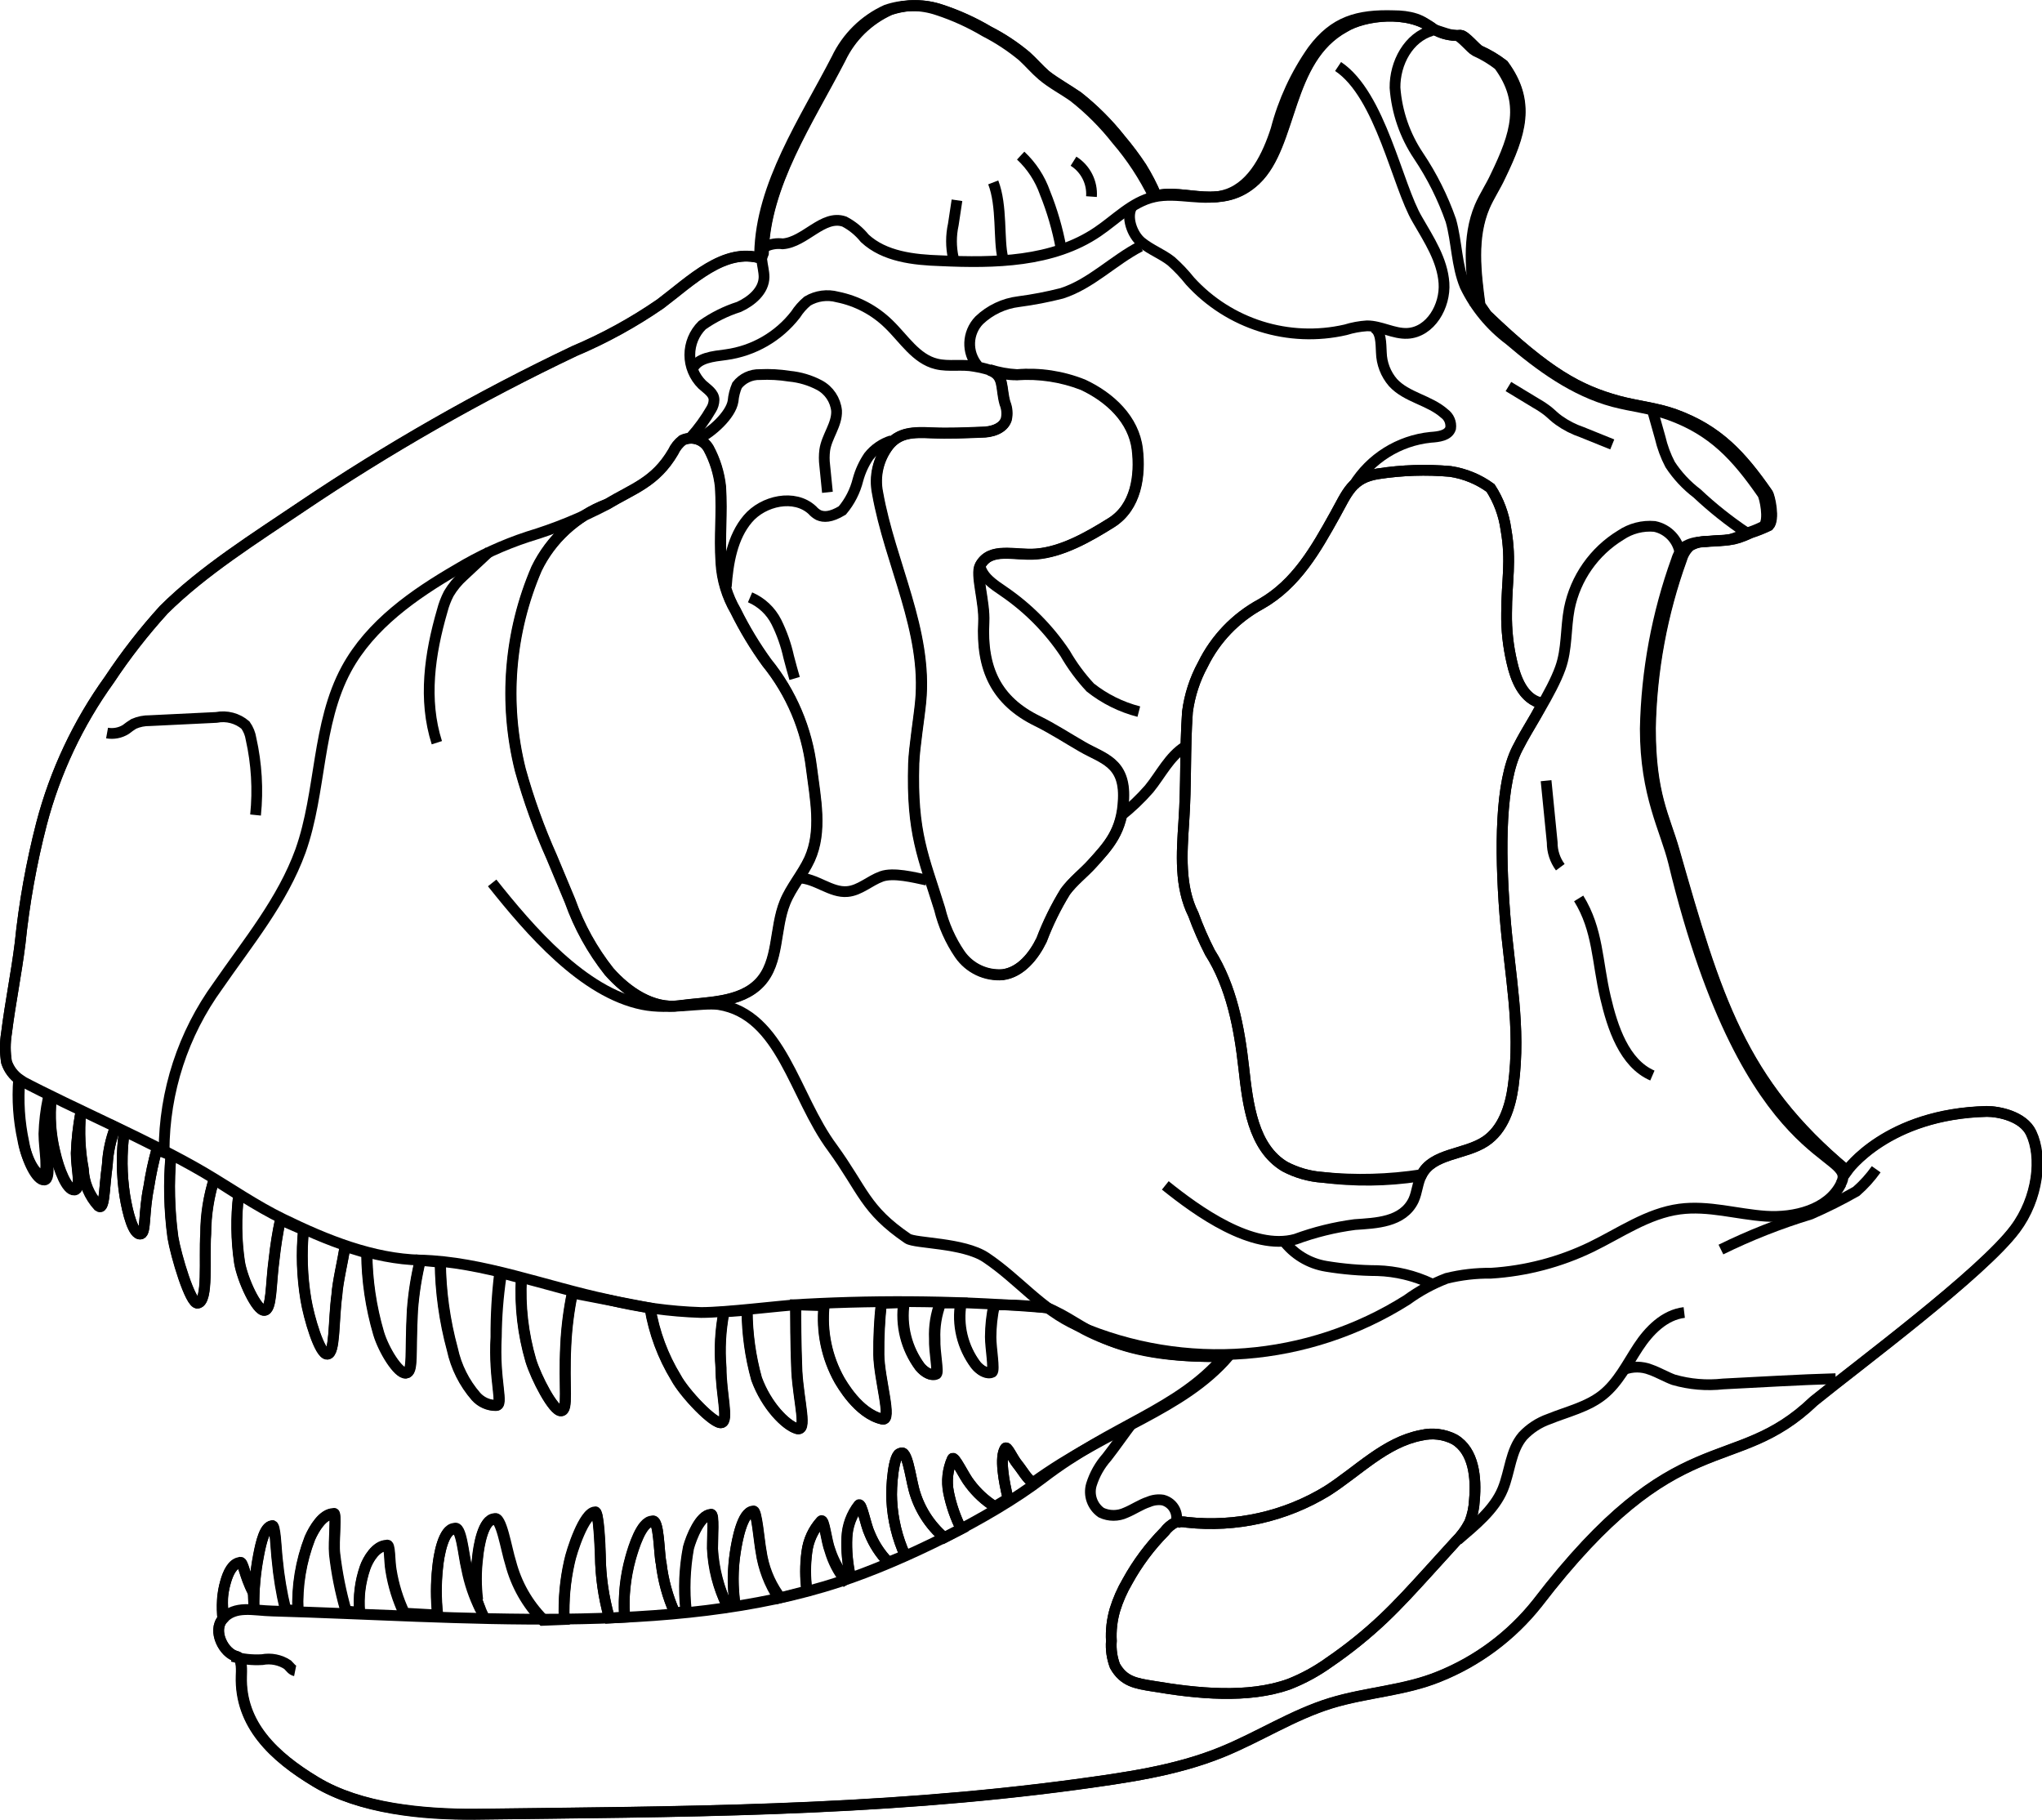
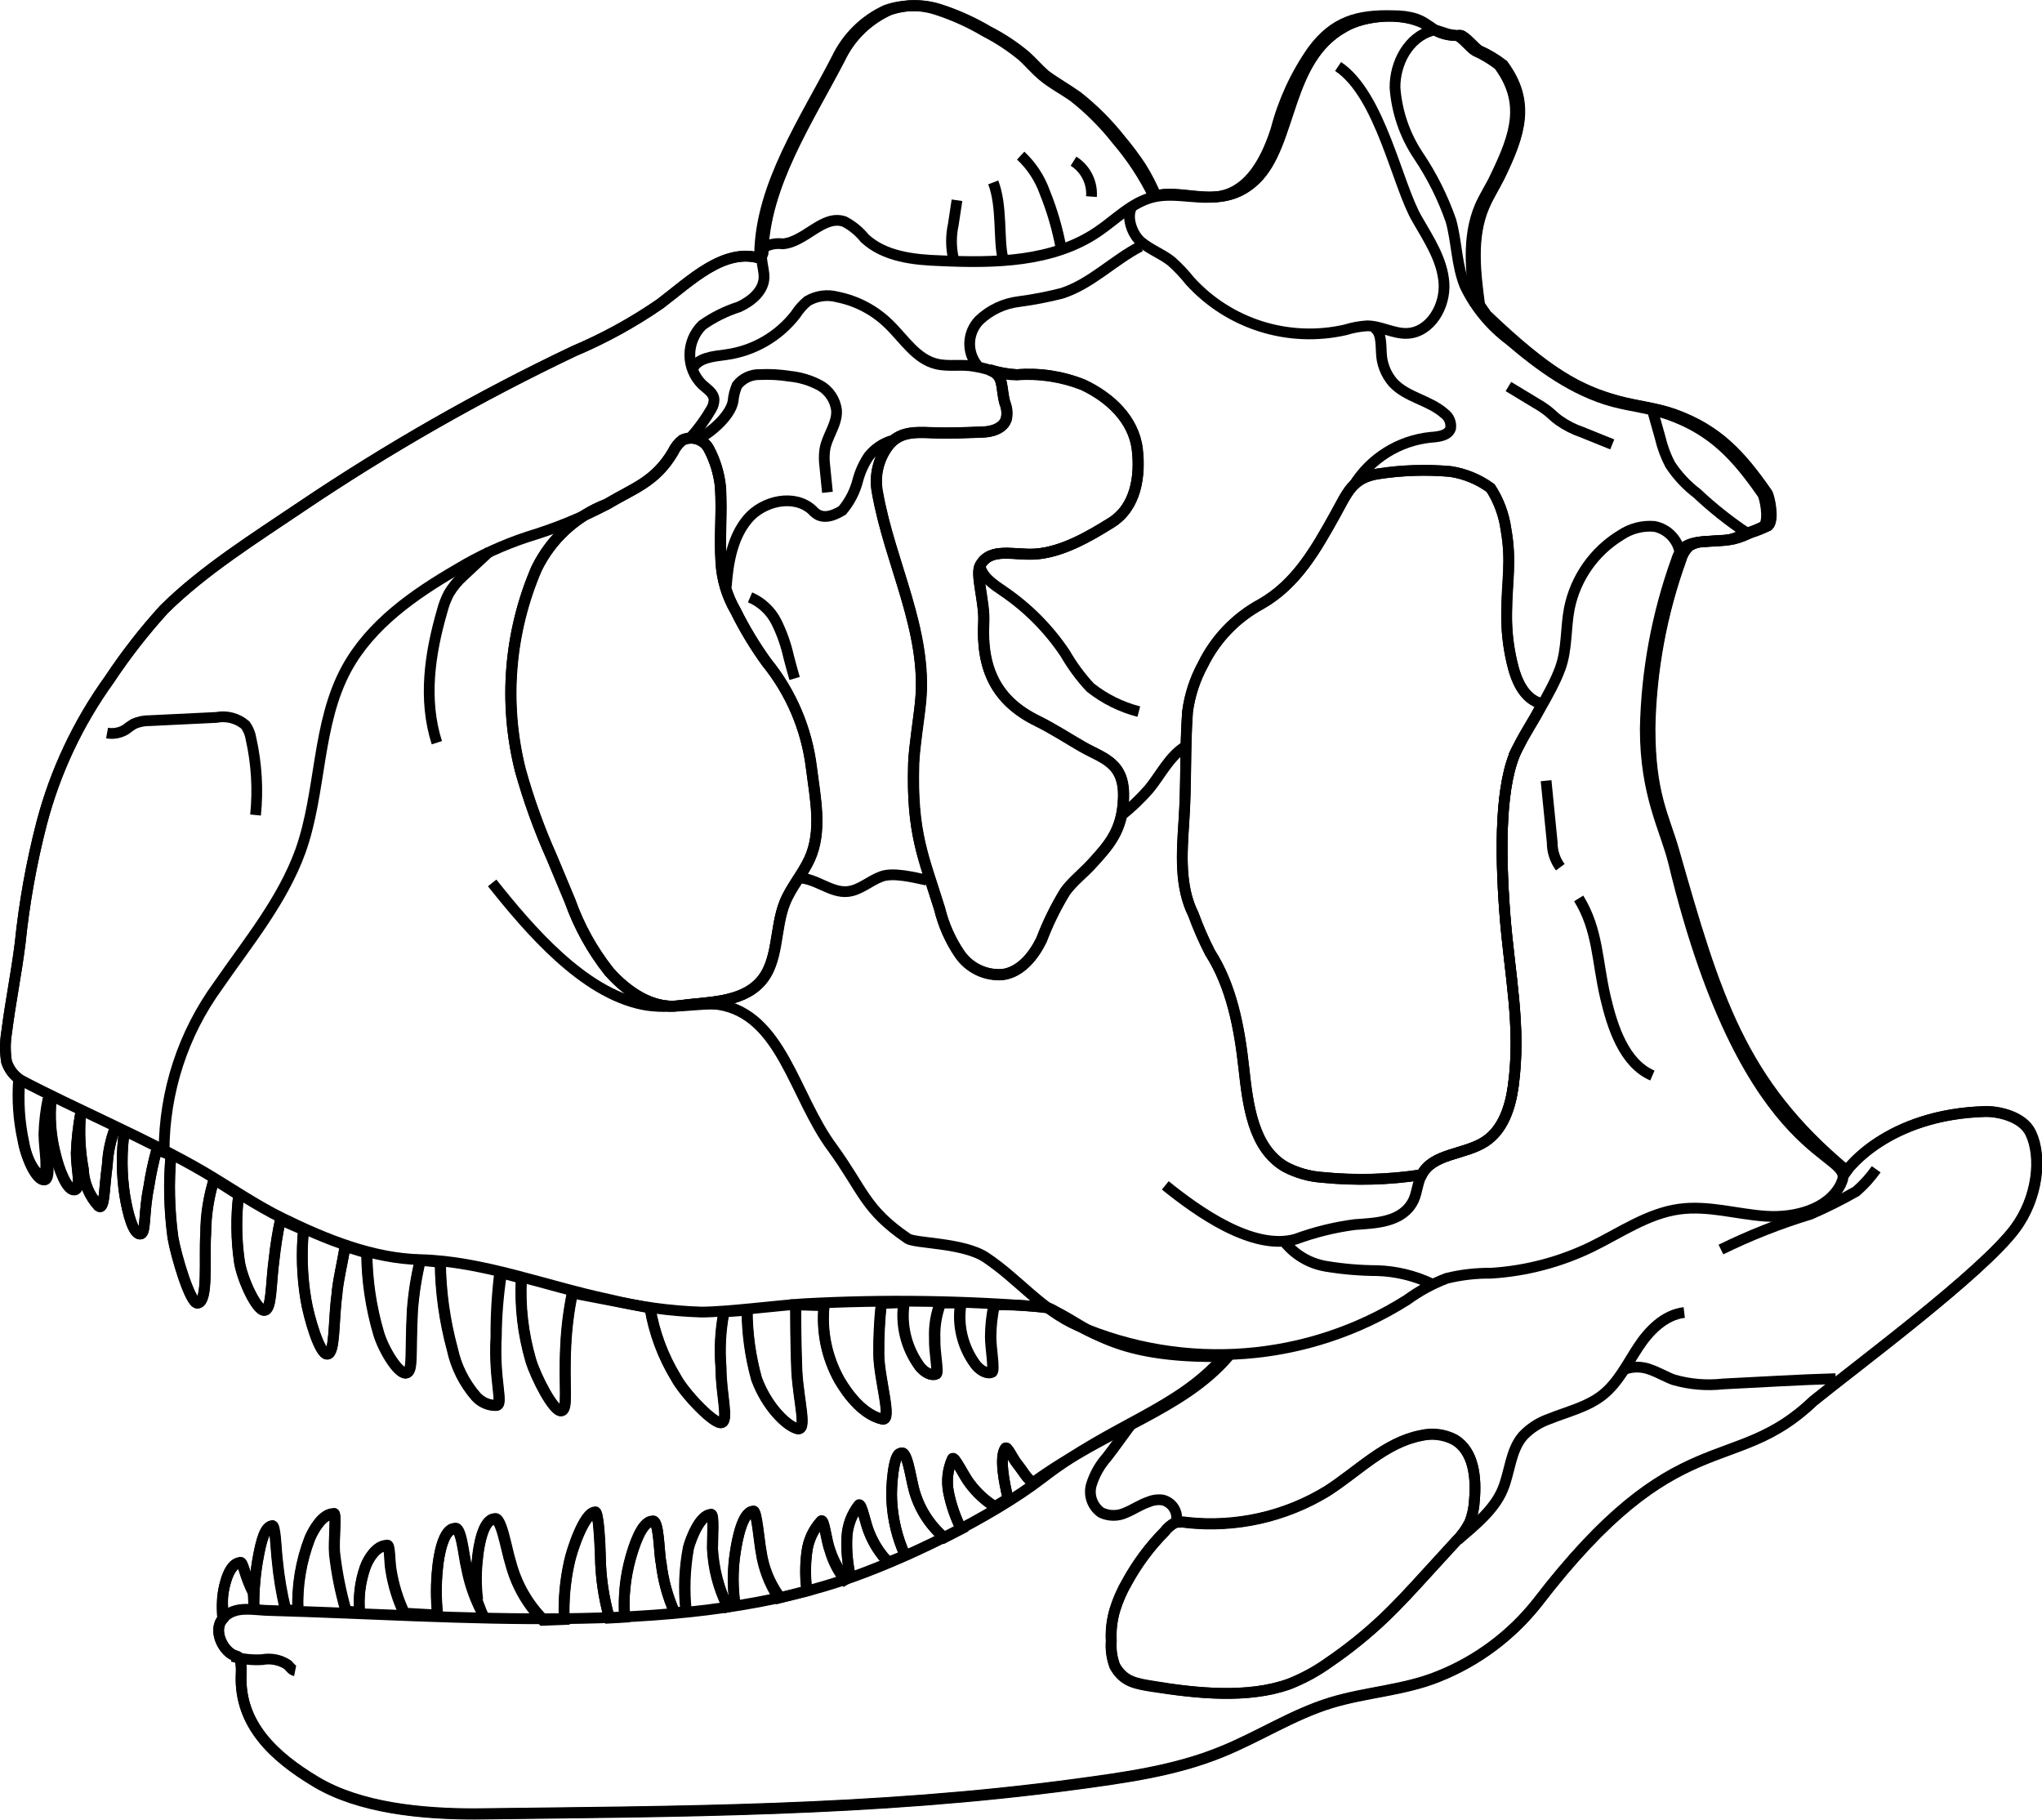
<svg xmlns="http://www.w3.org/2000/svg" viewBox="0 0 189.78 169.08">
  <defs>
    <style>
      path {
        fill: none;
        stroke: #000;
        stroke-miterlimit: 10;
      }
    </style>
  </defs>
  <g class="outline">
    <path class="cls-2" d="M141.41,321.65c-.5-.24-1-1.15-1.41-1.65-.55-.66-1-1.86-1.19-1.51-.51.82-.13,3,.28,4.65l-1.23.74a8.56,8.56,0,0,1-2.32-2.14c-.55-.67-1.45-2.66-1.63-2.31a5.2,5.2,0,0,0-.35,3.13,13.6,13.6,0,0,0,1.18,3.41l-1.57.81a8.89,8.89,0,0,1-2.83-4.47c-.34-1.3-.65-3.8-1.25-3.37-.65,0-.89,3.15-.81,4.36a14,14,0,0,0,1.24,5.12l-1.57.64a8.31,8.31,0,0,1-1.72-2.65c-.38-.78-.76-2.93-1-2.63a5.23,5.23,0,0,0-1.11,3,13.61,13.61,0,0,0,.32,3.6l-.52.32a7.93,7.93,0,0,1-1.4-2.74c-.32-.8-.54-3-.82-2.7a5.18,5.18,0,0,0-1.32,2.86,13.58,13.58,0,0,0,0,3.61l-2.61.67a10.54,10.54,0,0,1-1.65-4.34c-.17-.85-.41-3.93-.74-3.71-1,0-1.49,2.72-1.65,3.79a17.59,17.59,0,0,0,0,4.92l-.7.16a14.47,14.47,0,0,1-1.4-5.41c0-.86.18-3.38-.15-3.16-1,0-1.82,2.13-2.08,3.08a20.92,20.92,0,0,0-.21,5.9l-1.08.13a15.58,15.58,0,0,1-1.26-4.59c-.21-.84-.18-4.22-.84-3.89-1,0-1.72,2.46-2,3.41a17,17,0,0,0-.58,5.48l-1.4.08a22.22,22.22,0,0,1-.83-5.78c0-.86-.16-4.26-.49-4-1,0-2.19,3.61-2.39,4.62a20.59,20.59,0,0,0-.48,5.29l-2,.08a11.83,11.83,0,0,1-3-5.29c-.41-1.28-.88-4.4-1.54-4.07-1,0-1.43,2.42-1.54,3.63a16,16,0,0,0,0,3.91l.29.8a14.55,14.55,0,0,1-1.28-3.77c-.32-1.31-.5-4-1.17-3.67-1,0-1.43,2.42-1.54,3.63a20.22,20.22,0,0,0,0,4.33L83,333.79a14.74,14.74,0,0,1-1.24-4c-.16-.85-.08-2.53-.41-2.31-1,0-1.74,1.32-2,2.06a10.21,10.21,0,0,0-.53,4.17l-1.24-.12a33.87,33.87,0,0,1-1.06-5.32c-.14-1.12.22-4-.11-3.74-1,0-1.79,1.37-2.19,2.27a16.75,16.75,0,0,0-1.11,6.76l-1.15-.1a33.32,33.32,0,0,1-.78-4.66c-.11-.86-.17-3.36-.5-3.14-.66.08-1,1.49-1.23,2.72A24.12,24.12,0,0,0,69,333.3l-.08-1.49c-.83-1.57-.91-2.95-1.24-2.73-.66.09-1.07.91-1.32,1.82a8.27,8.27,0,0,0-.25,3.43c-1,1.1.1,3.22,1.26,3.47.56.12.45,1.51.44,1.83-.14,4.5,3,7.49,6.93,9.84,4.13,2.49,10,3,14.77,3,18.76-.24,37-.22,55.86-2.76,4.59-.62,9.24-1.25,13.53-3,3.46-1.4,6.63-3.48,10.19-4.57,3.28-1,6.8-1.15,10-2.45a22.22,22.22,0,0,0,9.16-6.82c13.09-17.08,18.22-11.63,25.7-18.79,4-3.24,15.65-11.87,18.72-16,2.13-2.85,2.55-6.67,1.48-8.92-.74-1.55-3-2-4.11-2-9.3.22-13,5.51-13,5.51-9.88-8.2-12.19-16.13-16.09-29.79-.88-3.08-2.2-5.17-2.2-11.34a49,49,0,0,1,2.91-15.72,2.7,2.7,0,0,1,.75-1.21,2.93,2.93,0,0,1,1.55-.42c2.06-.2,2.27.06,4.15-.81a13.2,13.2,0,0,0,1.65-.66c.55-.55.09-2.69-.11-3-2.45-3.53-4.59-5.88-8.63-7.34-1.69-.61-3.51-.77-5.24-1.24-3.64-1-6.56-2.58-12.23-8l-.63-.91c-.41-3.07-.8-6.31.41-9.16.42-1,1-1.88,1.47-2.84,1.88-3.89,2.86-6.85.3-10.33a10.86,10.86,0,0,0-2.21-1.32c-.36-.18-1.35-1.4-1.76-1.43a4.11,4.11,0,0,1-2.53-.59c-2.33-1.82-6.48-1.27-8.27-.17-5.45,3-4.79,10.9-8.26,14.2-3.09,2.94-6.65.77-9.24,1.48a18.88,18.88,0,0,0-1.38-2.67,27.3,27.3,0,0,0-1.91-2.55,24,24,0,0,0-4-4c-1-.71-2-1.26-3-2-.63-.55-1.17-1.19-1.79-1.75a18.53,18.53,0,0,0-3.49-2.31,22.21,22.21,0,0,0-4.4-2,7.38,7.38,0,0,0-4.78,0,9.36,9.36,0,0,0-4.61,4.53c-3,5.77-7,11.73-7.16,18.1l-.18.47c-3.42-1.06-6.52,2.07-9.37,4.22a44.81,44.81,0,0,1-8,4.39A196.48,196.48,0,0,0,73.35,231c-4.25,2.87-9.08,5.9-12.72,9.52a54.14,54.14,0,0,0-5.06,6.5,40.45,40.45,0,0,0-6.3,13.37,75.13,75.13,0,0,0-2,11.16c-.36,2.88-.9,5.45-1.26,8.32a8.38,8.38,0,0,0,0,2.69,3.21,3.21,0,0,0,1.24,1.65,19.72,19.72,0,0,0,.37,5.86c.27,1.64,1.2,3.53,1.9,3.47s.16-2.56.16-4.05a23.6,23.6,0,0,1,.29-3.67l.2.11a14.48,14.48,0,0,0,.34,5c.37,1.62,1.11,3.53,1.81,3.47s.17-1.9.17-3.39a25.28,25.28,0,0,1,.41-3.71,19.18,19.18,0,0,0,.25,5.2,5.32,5.32,0,0,0,1.4,3.38c.59.44.5-1.37.83-3.79a11.22,11.22,0,0,1,.74-3.47l.83.41A20.54,20.54,0,0,0,57,295c.27,1.64.8,3.7,1.49,3.55.48-.1.25-2,.74-4.37a30,30,0,0,1,.74-3.47l1.31.53a34.6,34.6,0,0,0,.18,7.64c.27,1.64,1.62,6.23,2.31,6.11,1-.16.58-4.12.74-6.44a16.49,16.49,0,0,1,.79-5.07l2.27,1.44a23.62,23.62,0,0,0,.08,6.28c.27,1.63,1.61,4.51,2.31,4.46s.58-2.37.91-4.79a36.64,36.64,0,0,1,.58-3.64l2.15.94a24.75,24.75,0,0,0,.22,6.49c.27,1.64,1.28,5.13,2,5.07s.55-3.08.88-5.51c.06-1.09.55-3.19.77-4.51l2,.61a27.13,27.13,0,0,0,1.1,7.48c.48,1.59,1.83,3.75,2.53,3.69s.39-1.77.61-5.83a29,29,0,0,1,.73-4.66l1.86.18a32.12,32.12,0,0,0,1.12,8.09,9.85,9.85,0,0,0,2.2,4.4,2.5,2.5,0,0,0,1.87.83c.73,0-.23-2.31,0-6.37a47,47,0,0,1,.35-6l2,.53a22.74,22.74,0,0,0,.88,7.66c.49,1.59,2.11,4.73,2.81,4.67s.23-2.1.44-6.16a31.4,31.4,0,0,1,.61-4.79l7.22,1.39a18.18,18.18,0,0,0,2.41,6.48c.78,1.46,3.56,4.38,4.24,4.18s-.06-2.64-.06-5.12a18.9,18.9,0,0,1,.28-5.17l2.15-.16a24.22,24.22,0,0,0,.88,6.38c.93,2.53,2.72,4.31,3.74,4.62s.17-2.42,0-5.34c-.11-2.64-.1-4.94-.11-6.16l2.64.08a11.68,11.68,0,0,0,1.43,6.91c.16.25,1.74,3.14,4,3.63.94.2-.31-3.7-.34-6a41.25,41.25,0,0,1,.23-4.75l2.16-.08a8,8,0,0,0,1.49,6c.38.45,1,.88,1.5.64.23-.2-.18-2-.14-3.25a8.34,8.34,0,0,1,.54-3.35l1.9,0a7.45,7.45,0,0,0,1.39,5.79c.37.45,1,.88,1.49.64.25-.23-.12-2.23-.12-3.25a14.41,14.41,0,0,1,.33-3,31.66,31.66,0,0,1,4.87.27c3.61,1.33,5.28,4.81,16.87,4.51C155.23,314.94,148.56,316.5,141.41,321.65Z" transform="translate(-45.4 -183.88)" />
  </g>
  <g class="teeth">
    <path class="cls-2" d="M86.34,301.16a32.12,32.12,0,0,0,1.12,8.09,9.85,9.85,0,0,0,2.2,4.4,2.5,2.5,0,0,0,1.87.83c.73,0-.23-2.31,0-6.37a41.13,41.13,0,0,1,.43-5.56" transform="translate(-45.4 -183.88)" />
    <path class="cls-2" d="M134.68,304.93a7.45,7.45,0,0,0,1.39,5.79c.37.45,1,.88,1.49.64.25-.23-.12-2.23-.12-3.25a14.41,14.41,0,0,1,.33-3" transform="translate(-45.4 -183.88)" />
    <path class="cls-2" d="M129.39,304.89a8,8,0,0,0,1.49,6c.38.45,1,.88,1.5.64.23-.2-.18-2-.14-3.25a8.34,8.34,0,0,1,.54-3.35" transform="translate(-45.4 -183.88)" />
    <path class="cls-2" d="M122,305.22a11.68,11.68,0,0,0,1.43,6.91c.16.25,1.74,3.14,4,3.63.94.2-.31-3.7-.34-6a41.25,41.25,0,0,1,.23-4.75" transform="translate(-45.4 -183.88)" />
    <path class="cls-2" d="M79.51,300.3a27.13,27.13,0,0,0,1.1,7.48c.48,1.59,1.83,3.75,2.53,3.69s.39-1.77.61-5.83a29,29,0,0,1,.73-4.66" transform="translate(-45.4 -183.88)" />
    <path class="cls-2" d="M93.87,302.66a22.74,22.74,0,0,0,.88,7.66c.49,1.59,2.11,4.73,2.81,4.67s.23-2.1.44-6.16a31.4,31.4,0,0,1,.61-4.79" transform="translate(-45.4 -183.88)" />
    <path class="cls-2" d="M114.85,305.64a24.22,24.22,0,0,0,.88,6.38c.93,2.53,2.72,4.31,3.74,4.62s.17-2.42,0-5.34c-.11-2.64-.1-4.94-.11-6.16" transform="translate(-45.4 -183.88)" />
    <path class="cls-2" d="M105.83,305.43a18.18,18.18,0,0,0,2.41,6.48c.78,1.46,3.56,4.38,4.24,4.18s-.06-2.64-.06-5.12a18.9,18.9,0,0,1,.28-5.17" transform="translate(-45.4 -183.88)" />
    <path class="cls-2" d="M73.62,298.15a24.75,24.75,0,0,0,.22,6.49c.27,1.64,1.28,5.13,2,5.07s.55-3.08.88-5.51c.06-1.09.55-3.19.77-4.51" transform="translate(-45.4 -183.88)" />
    <path class="cls-2" d="M67.59,294.9a23.62,23.62,0,0,0,.08,6.28c.27,1.63,1.61,4.51,2.31,4.46s.58-2.37.91-4.79a36.64,36.64,0,0,1,.58-3.64" transform="translate(-45.4 -183.88)" />
    <path class="cls-2" d="M61.3,291.22a34.6,34.6,0,0,0,.18,7.64c.27,1.64,1.62,6.23,2.31,6.11,1-.16.58-4.12.74-6.44a18,18,0,0,1,.83-5.28" transform="translate(-45.4 -183.88)" />
    <path class="cls-2" d="M56.94,289.12A20.54,20.54,0,0,0,57,295c.27,1.64.8,3.7,1.49,3.55.48-.1.25-2,.74-4.37a30,30,0,0,1,.74-3.47" transform="translate(-45.4 -183.88)" />
    <path class="cls-2" d="M52.89,287.39a19.18,19.18,0,0,0,.25,5.2,5.32,5.32,0,0,0,1.4,3.38c.59.44.5-1.37.83-3.79a11.22,11.22,0,0,1,.74-3.47" transform="translate(-45.4 -183.88)" />
    <path class="cls-2" d="M47.13,284.17a19.17,19.17,0,0,0,.39,5.63c.26,1.55,1.14,3.34,1.8,3.28s.16-2.42.16-3.83a18.87,18.87,0,0,1,.39-3.28" transform="translate(-45.4 -183.88)" />
    <path class="cls-2" d="M50.16,286a14.48,14.48,0,0,0,.34,5c.37,1.62,1.11,3.53,1.81,3.47s.17-1.9.17-3.39a25.28,25.28,0,0,1,.41-3.71" transform="translate(-45.4 -183.88)" />
    <path class="cls-2" d="M73.07,333.6a16.75,16.75,0,0,1,1.11-6.76c.4-.9,1.2-2.23,2.19-2.27.33-.22,0,2.62.11,3.74a30.9,30.9,0,0,0,1,5.07" transform="translate(-45.4 -183.88)" />
    <path class="cls-2" d="M89.8,332.55a16,16,0,0,1,0-3.91c.11-1.21.55-3.59,1.54-3.63.66-.33,1.13,2.79,1.54,4.07a11.83,11.83,0,0,0,3,5.29" transform="translate(-45.4 -183.88)" />
    <path class="cls-2" d="M103.45,333.93a15.58,15.58,0,0,1,.55-5.29c.26-.95,1-3.37,2-3.41.66-.33.63,3,.84,3.89a15.58,15.58,0,0,0,1.26,4.59" transform="translate(-45.4 -183.88)" />
    <path class="cls-2" d="M113.66,332.64a15.33,15.33,0,0,1,.09-4.55c.16-1.07.66-3.75,1.65-3.79.33-.22.57,2.86.74,3.71a9.36,9.36,0,0,0,1.59,4.07" transform="translate(-45.4 -183.88)" />
    <path class="cls-2" d="M109.12,333.46a19.62,19.62,0,0,1,.25-5.78c.26-.95,1.09-3,2.08-3.08.33-.22.13,2.3.15,3.16a13.22,13.22,0,0,0,1.32,5.21" transform="translate(-45.4 -183.88)" />
    <path class="cls-2" d="M97.83,334.29a20.59,20.59,0,0,1,.48-5.29c.2-1,1.37-4.59,2.39-4.62.33-.22.44,3.18.49,4a22.22,22.22,0,0,0,.83,5.78" transform="translate(-45.4 -183.88)" />
    <path class="cls-2" d="M78.82,333.63a9.7,9.7,0,0,1,.49-4.05c.25-.74,1-2,2-2.06.33-.22.25,1.46.41,2.31a14.74,14.74,0,0,0,1.24,4" transform="translate(-45.4 -183.88)" />
    <path class="cls-2" d="M69,333.3a24.12,24.12,0,0,1,.42-4.88c.24-1.23.57-2.64,1.23-2.72.33-.22.39,2.28.5,3.14a31.74,31.74,0,0,0,.74,4.54" transform="translate(-45.4 -183.88)" />
    <path class="cls-2" d="M66.2,334a6.72,6.72,0,0,1,.15-3.06c.25-.91.66-1.73,1.32-1.82.33-.22.41,1.16,1.24,2.73" transform="translate(-45.4 -183.88)" />
    <path class="cls-2" d="M86.08,333.87a20.22,20.22,0,0,1,0-4.33c.11-1.21.56-3.59,1.54-3.63.67-.33.85,2.36,1.17,3.67a23.54,23.54,0,0,0,1.65,4.71" transform="translate(-45.4 -183.88)" />
    <path class="cls-2" d="M134.74,326a13.6,13.6,0,0,1-1.18-3.41,5.2,5.2,0,0,1,.35-3.13c.18-.35,1.08,1.64,1.63,2.31a8.56,8.56,0,0,0,2.32,2.14" transform="translate(-45.4 -183.88)" />
    <path class="cls-2" d="M139.09,323.14c-.41-1.65-.79-3.83-.28-4.65.18-.35.64.85,1.19,1.51.41.5.91,1.41,1.41,1.65" transform="translate(-45.4 -183.88)" />
    <path class="cls-2" d="M129.52,328.42a14,14,0,0,1-1.24-5.12c-.08-1.21.16-4.37.81-4.36.6-.43.91,2.07,1.25,3.37a8.89,8.89,0,0,0,2.83,4.47" transform="translate(-45.4 -183.88)" />
    <path class="cls-2" d="M124.42,330.33a13.61,13.61,0,0,1-.32-3.6,5.23,5.23,0,0,1,1.11-3c.26-.3.64,1.85,1,2.63a8.31,8.31,0,0,0,1.72,2.65" transform="translate(-45.4 -183.88)" />
    <path class="cls-2" d="M120.4,331.68a13.58,13.58,0,0,1,0-3.61,5.18,5.18,0,0,1,1.32-2.86c.28-.28.5,1.9.82,2.7a8.53,8.53,0,0,0,1.52,2.77" transform="translate(-45.4 -183.88)" />
  </g>
  <g class="skull">
-     <path class="base" d="M66.1,334.33c1.15-1.3,2.87-.78,4.6-.74,17.5.49,37.17,2.42,52.75-2.72,5.75-1.89,14-5.92,18.83-9.61,6.52-5,12.61-6.31,16.89-11.33-11.59.3-15.09-4.29-16.53-4.52a163.72,163.72,0,0,0-22.56-.33c-2.4.15-7.11.77-9.52.77a41.42,41.42,0,0,1-8.63-1.19c-5.82-1.23-11.69-3.54-17.45-3.68-4.44-.11-8.74-1.85-12.74-3.8-2.58-1.25-4.95-2.91-7.43-4.37-5-2.93-11.94-5.85-17.07-8.56A3.21,3.21,0,0,1,46,282.6a8.38,8.38,0,0,1,0-2.69c.36-2.87.9-5.44,1.26-8.32a75.13,75.13,0,0,1,2-11.16,40.45,40.45,0,0,1,6.3-13.37,54.14,54.14,0,0,1,5.06-6.5c3.64-3.62,8.47-6.65,12.72-9.52a196.48,196.48,0,0,1,25.46-14.53,44.81,44.81,0,0,0,8-4.39c2.85-2.15,5.95-5.28,9.37-4.22l.18-.47c.12-6.37,4.18-12.33,7.16-18.1a9.36,9.36,0,0,1,4.61-4.53,7.38,7.38,0,0,1,4.78,0,22.21,22.21,0,0,1,4.4,2,18.53,18.53,0,0,1,3.49,2.31c.62.56,1.16,1.2,1.79,1.75.91.78,2,1.33,3,2a24,24,0,0,1,4,4,27.3,27.3,0,0,1,1.91,2.55,18.88,18.88,0,0,1,1.38,2.67c2.59-.71,6.15,1.46,9.24-1.48,3.47-3.3,2.81-11.23,8.26-14.2,1.79-1.1,5.94-1.65,8.27.17a4.11,4.11,0,0,0,2.53.59c.41,0,1.4,1.25,1.76,1.43a10.86,10.86,0,0,1,2.21,1.32c2.56,3.48,1.58,6.44-.3,10.33-.46,1-1.05,1.86-1.47,2.84-1.21,2.85-.82,6.09-.41,9.16l.63.91c5.67,5.45,8.59,7,12.23,8,1.73.47,3.55.63,5.24,1.24,4,1.46,6.18,3.81,8.63,7.34.2.29.66,2.43.11,3a13.2,13.2,0,0,1-1.65.66c-1.88.87-2.09.61-4.15.81a2.93,2.93,0,0,0-1.55.42,2.7,2.7,0,0,0-.75,1.21,49,49,0,0,0-2.91,15.72c0,6.17,1.32,8.26,2.2,11.34,3.9,13.66,6.21,21.59,16.09,29.79,0,0,3.72-5.29,13-5.51,1.08,0,3.37.44,4.11,2,1.07,2.25.65,6.07-1.48,8.92-3.07,4.12-14.73,12.75-18.72,16-7.48,7.16-12.61,1.71-25.7,18.79a22.22,22.22,0,0,1-9.16,6.82c-3.17,1.3-6.69,1.44-10,2.45-3.56,1.09-6.73,3.17-10.19,4.57-4.29,1.73-8.94,2.36-13.53,3-18.83,2.54-37.1,2.52-55.86,2.76-4.82.06-10.64-.5-14.77-3-3.9-2.35-7.07-5.34-6.93-9.84,0-.32.12-1.71-.44-1.83C66.2,337.55,65.13,335.43,66.1,334.33Z" transform="translate(-45.4 -183.88)" />
+     <path class="base cranium cls-2" d="M234.11,289.18c-.74-1.55-3-2-4.11-2-9.3.22-13,5.51-13,5.51-9.88-8.2-12.19-16.13-16.09-29.79-.88-3.08-2.2-5.17-2.2-11.34a49,49,0,0,1,2.91-15.72,2.7,2.7,0,0,1,.75-1.21,2.93,2.93,0,0,1,1.55-.42c2.06-.2,2.27.06,4.15-.81a13.2,13.2,0,0,0,1.65-.66c.55-.55.09-2.69-.11-3-2.45-3.53-4.59-5.88-8.63-7.34-1.69-.61-3.51-.77-5.24-1.24-3.64-1-6.56-2.58-12.23-8l-.63-.91c-.41-3.07-.8-6.31.41-9.16.42-1,1-1.88,1.47-2.84,1.88-3.89,2.86-6.85.3-10.33a10.86,10.86,0,0,0-2.21-1.32c-.36-.18-1.35-1.4-1.76-1.43a4.11,4.11,0,0,1-2.53-.59c-2.33-1.82-6.48-1.27-8.27-.17-5.45,3-4.79,10.9-8.26,14.2-3.09,2.94-6.65.77-9.24,1.48a18.88,18.88,0,0,0-1.38-2.67,27.3,27.3,0,0,0-1.91-2.55,24,24,0,0,0-4-4c-1-.71-2-1.26-3-2-.63-.55-1.17-1.19-1.79-1.75a18.53,18.53,0,0,0-3.49-2.31,22.21,22.21,0,0,0-4.4-2,7.38,7.38,0,0,0-4.78,0,9.36,9.36,0,0,0-4.61,4.53c-3,5.76-7,11.73-7.16,18.1l-.18.47c-3.42-1.06-6.52,2.07-9.37,4.22a44.81,44.81,0,0,1-8,4.39A196.48,196.48,0,0,0,73.35,231c-4.25,2.87-9.08,5.9-12.72,9.52a54.14,54.14,0,0,0-5.06,6.5,40.25,40.25,0,0,0-6.3,13.37,75.13,75.13,0,0,0-2,11.16c-.36,2.88-.9,5.45-1.26,8.32a8.38,8.38,0,0,0,0,2.69,3.21,3.21,0,0,0,1.24,1.65c5.13,2.71,12.07,5.63,17.07,8.56,2.48,1.46,4.85,3.12,7.43,4.37,4,1.95,8.3,3.69,12.74,3.8,5.76.14,11.63,2.45,17.45,3.68a41.42,41.42,0,0,0,8.63,1.19c2.41,0,7.12-.62,9.52-.77a163.72,163.72,0,0,1,22.56.33c1.44.23,4.94,4.82,16.53,4.52-4.28,5-10.37,6.3-16.89,11.33-4.79,3.69-13.08,7.72-18.83,9.61-15.58,5.14-35.25,3.21-52.75,2.72-1.73,0-3.45-.56-4.6.74-1,1.1.1,3.22,1.26,3.47.56.12.45,1.51.44,1.83-.14,4.5,3,7.49,6.93,9.84,4.13,2.49,10,3,14.77,3,18.76-.24,37-.22,55.86-2.76,4.59-.62,9.24-1.25,13.53-3,3.46-1.39,6.63-3.48,10.19-4.57,3.28-1,6.8-1.15,10-2.45a22.22,22.22,0,0,0,9.16-6.82c13.09-17.08,18.22-11.63,25.7-18.79,4-3.24,15.65-11.87,18.72-16C234.76,295.25,235.18,291.43,234.11,289.18ZM120.62,263.72c-.65,1.4-1.71,2.6-2.28,4-1,2.46-.54,5.55-2.35,7.47s-4.94,1.79-7.45,2.14-4.89-1.29-6.55-3.17a23,23,0,0,1-3.63-6.56c-.57-1.36-1.13-2.72-1.7-4.07a57.58,57.58,0,0,1-2.92-8.1,29.32,29.32,0,0,1,1.51-18.71,12.07,12.07,0,0,1,6.52-6c2.48-1.49,4.51-2.05,6.17-4.87a3,3,0,0,1,.87-1.1,1.88,1.88,0,0,1,2.42.75,9.73,9.73,0,0,1,1.11,3.56c.17,2.65-.11,4.44.06,7.09a10.07,10.07,0,0,0,1.35,4.47,33.3,33.3,0,0,0,2.89,4.79,19.27,19.27,0,0,1,4.16,9.81C121.16,258.11,121.84,261.11,120.62,263.72Zm16.19-22.05c-.23,4.3,1.13,7.3,5,9.19,1.37.67,2.82,1.61,4.14,2.37,1.91,1.11,4,1.43,3.85,4.85-.11,3-1.4,4.35-2.89,6-.81.9-1.8,1.64-2.52,2.62a26.84,26.84,0,0,0-2.21,4.5c-.73,1.5-1.94,3-3.6,3.22a4.44,4.44,0,0,1-4-1.9,12.89,12.89,0,0,1-1.87-4.21c-1.5-4.84-2.61-7-2.41-13.53.05-1.45.5-4.23.64-5.68.66-6.62-2.84-12.89-4-19.44a5.45,5.45,0,0,1,1-4.38c1-1.28,2.34-1.28,4-1.21s3,0,4.66-.06c.92,0,2-.31,2.3-1.18a2.49,2.49,0,0,0-.12-1.52c-.41-1.45,0-2.59-1.45-3.08a10.09,10.09,0,0,0,2.57.47,13.51,13.51,0,0,1,6.14.93c2.51,1.17,4.72,3.23,5.05,6,.29,2.44-.09,5.37-2.42,6.82-2.09,1.31-4.58,2.73-7,2.91-2,.15-4.24-.69-5.18,1.06C136,237.22,136.91,239.81,136.81,241.67Zm45.62,81.64a6.48,6.48,0,0,1-.44,2.06,7.19,7.19,0,0,1-1.34,1.82L178.06,330c-1.32,1.45-2.64,2.9-4.06,4.25a41,41,0,0,1-5.09,4.1,17,17,0,0,1-3.66,2c-3.85,1.4-8.69.88-12.68.27-1.65-.26-2.75-.44-3.57-1.89a5.43,5.43,0,0,1-.33-2.32,8.58,8.58,0,0,1,.33-2.89,12.45,12.45,0,0,1,1.16-2.64,21,21,0,0,1,3.46-4.64,3,3,0,0,1,1-.85,2.67,2.67,0,0,1,1.09,0,20.72,20.72,0,0,0,13-2.91c2.89-1.84,5.4-4.54,8.76-5.18a4.47,4.47,0,0,1,3.08.38C182.38,318.72,182.62,321.22,182.43,323.31Zm4-69.86c-1.59,3.09-1.63,9.25-1.16,15.41.43,5.6,1.53,10.37.78,15.93-.27,2-.95,4.08-2.61,5.17-1.9,1.25-4.85,1.07-5.9,3.09a36.59,36.59,0,0,1-9.22.25,8.64,8.64,0,0,1-3.5-1c-3-1.77-3.44-5.77-3.82-9.21-.41-3.72-1.11-7.54-3.14-10.69a30.87,30.87,0,0,1-1.54-3.53c-1.3-2.6-1.08-5.68-.89-8.58.25-3.6.09-6.64.34-10.24a12.57,12.57,0,0,1,1.43-4.4,12.79,12.79,0,0,1,5.39-5.62c3.3-1.87,5.11-5.09,6.89-8.29,1.16-2.07,1.59-3.44,4-3.82a28,28,0,0,1,6.72-.22,8.46,8.46,0,0,1,3.74,1.54,9.44,9.44,0,0,1,1.43,3.85c.53,3,.1,4.73.06,7.79a18.69,18.69,0,0,0,.49,4.54c.35,1.56,1.07,3.46,2.81,3.87C187.77,251.22,187.51,251.3,186.41,253.45Z" transform="translate(-45.4 -183.88)" />
    <path class="cls-2" d="M91.14,265.93c3.5,4.4,8.46,10.19,14,11.3,2.46.5,5.45-.2,7.05,0,5.87.94,7,8.51,10.57,13.31,2.9,4,3,5.71,7,8.44.7.47,5.17.36,7.27,1.76,3.08,2.06,5.13,4.83,8.52,6.33a32.92,32.92,0,0,0,30.61-2.39,16,16,0,0,1,3.67-2,16.4,16.4,0,0,1,4.14-.48,25,25,0,0,0,9.3-2.43c2.7-1.31,5.25-3.13,8.23-3.53,2.67-.36,5.34.48,8,.66s5.81-.6,7-3" transform="translate(-45.4 -183.88)" />
    <path class="cls-2" d="M201.54,235.29a3,3,0,0,0-2.37-2.49,4.85,4.85,0,0,0-3.14.81,10.4,10.4,0,0,0-4.78,6.82c-.35,1.83-.2,3.77-.83,5.52-.81,2.28-2.91,5.35-4,7.5-1.59,3.09-1.63,9.25-1.16,15.41.43,5.6,1.53,10.37.78,15.93-.27,2-.95,4.08-2.61,5.17-1.9,1.25-4.85,1.07-5.9,3.09-.39.73-.41,1.61-.76,2.37-1,2.07-3.51,2.12-5.46,2.26a25.53,25.53,0,0,0-5.51,1.36c-4,1.11-9.15-2.63-12.1-5" transform="translate(-45.4 -183.88)" />
    <path class="cls-2" d="M60.65,290.81a26.19,26.19,0,0,1,5-15.31c2.8-4.06,6-7.91,7.68-12.55,1.95-5.51,1.49-11.78,4.27-16.91,2.24-4.12,6.27-6.93,10.32-9.28a32.13,32.13,0,0,1,6.54-3,42,42,0,0,0,7.35-3c2.48-1.49,4.51-2.05,6.17-4.87a3,3,0,0,1,.87-1.1,1.88,1.88,0,0,1,2.42.75,9.73,9.73,0,0,1,1.11,3.56c.17,2.65-.11,4.44.06,7.09a10.07,10.07,0,0,0,1.35,4.47,33.3,33.3,0,0,0,2.89,4.79,19.27,19.27,0,0,1,4.16,9.81c.36,2.86,1,5.86-.18,8.47-.65,1.4-1.71,2.6-2.28,4-1,2.46-.54,5.55-2.35,7.47s-4.94,1.79-7.45,2.14-4.89-1.29-6.55-3.17a23,23,0,0,1-3.63-6.56c-.57-1.36-1.13-2.72-1.7-4.07a57.58,57.58,0,0,1-2.92-8.1,29.32,29.32,0,0,1,1.51-18.71,12.07,12.07,0,0,1,6.52-6" transform="translate(-45.4 -183.88)" />
    <path class="cls-2" d="M86,252.9c-1.28-4-.66-8.27.5-12.26a7.55,7.55,0,0,1,.61-1.6,7.05,7.05,0,0,1,1.37-1.66c.67-.64,1.75-1.62,2.42-2.26" transform="translate(-45.4 -183.88)" />
    <path class="cls-2" d="M112.9,238.41c.16-2.24.56-4.61,2-6.31s4.35-2.35,6-.81a2,2,0,0,0,.58.46c.47.2,1.1.23,2.2-.43a7.07,7.07,0,0,0,1.46-2.86,7.31,7.31,0,0,1,1-2.18,4.34,4.34,0,0,1,2.12-1.45" transform="translate(-45.4 -183.88)" />
    <path class="cls-2" d="M109.62,224.5a15.42,15.42,0,0,0,1.88-2.59,1.7,1.7,0,0,0,.26-.87c0-.62-.64-1-1.1-1.42a3.89,3.89,0,0,1,0-5.52,12.57,12.57,0,0,1,3.42-1.7c1.16-.53,2.32-1.5,2.33-2.78,0-1-.62-2.25.18-2.85a2.86,2.86,0,0,1,1.55-.23c2.08-.15,3.75-2.75,5.73-2.07a6,6,0,0,1,1.9,1.56c1.83,1.7,4.55,2,7.05,2.08,5,.23,10.42.14,14.59-2.69,1.7-1.15,3.2-2.76,5.2-3.23,2.26-.53,4.72.51,6.9-.27,2.41-.86,3.71-3.61,4.48-6a22.82,22.82,0,0,1,3.41-7.37c2-2.68,4.18-3.31,7.53-3.21,1.35,0,2.87.29,3.62,1.41" transform="translate(-45.4 -183.88)" />
    <path class="cls-2" d="M119.62,265.47c1.58,0,3,1.41,4.54,1.26,1.15-.1,2.06-1,3.16-1.4s3,.08,4.21.34" transform="translate(-45.4 -183.88)" />
    <path class="cls-2" d="M109.75,218.21c.46-1.1,1.94-1.21,3.13-1.37a9.86,9.86,0,0,0,6.46-3.73,5.52,5.52,0,0,1,1.1-1.25,3.62,3.62,0,0,1,2.8-.38A9.47,9.47,0,0,1,128,214c1.41,1.36,2.53,3.24,4.43,3.7,1.15.28,2.36,0,3.53.23,1.65.25,2.19.79,3.93.79a14.22,14.22,0,0,1,6.14.93c2.51,1.17,4.72,3.23,5.05,6,.29,2.44-.1,5.37-2.42,6.82-2.09,1.31-4.58,2.73-7,2.91-2,.15-4.24-.69-5.18,1.06-.45.83.43,3.42.33,5.28-.23,4.3,1.13,7.3,5,9.19,1.37.67,2.82,1.61,4.14,2.37,1.91,1.11,4,1.43,3.85,4.85-.11,3-1.4,4.35-2.89,6-.81.9-1.8,1.64-2.52,2.62a26.46,26.46,0,0,0-2.21,4.5c-.73,1.5-1.94,3-3.6,3.22a4.44,4.44,0,0,1-4-1.9,12.89,12.89,0,0,1-1.87-4.21c-1.5-4.84-2.61-7-2.41-13.53.05-1.45.5-4.23.64-5.68.66-6.62-2.84-12.89-4-19.44a5.45,5.45,0,0,1,1-4.38c1-1.28,2.34-1.28,4-1.21s3,0,4.66-.06c.92,0,2-.31,2.3-1.18a2.49,2.49,0,0,0-.12-1.52c-.41-1.45,0-2.59-1.45-3.08" transform="translate(-45.4 -183.88)" />
    <path class="cls-2" d="M178.48,186.72c-2.17.63-3.45,3-3.43,5.31a13.08,13.08,0,0,0,2.19,6.34,26.53,26.53,0,0,1,3,6c.56,2,.52,4.17,1.32,6.1a13.67,13.67,0,0,0,4.12,5c2.87,2.45,6,4.74,9.66,5.73,1.74.46,3.55.63,5.24,1.24,4,1.45,6.18,3.81,8.63,7.34.2.29.66,2.42.11,3a10.33,10.33,0,0,1-1.65.66c-1.87.88-2.09.62-4.15.81a3,3,0,0,0-1.55.43,2.7,2.7,0,0,0-.75,1.21,49.25,49.25,0,0,0-2.91,15.72c0,6.17,1.88,9.33,2.64,12.44,7,29,17.4,26.64,15.51,29.88" transform="translate(-45.4 -183.88)" />
    <path class="cls-2" d="M136.25,217.86a3.16,3.16,0,0,1,.16-4.22,6.46,6.46,0,0,1,3.67-1.73,34.44,34.44,0,0,0,4-.77c2.71-.87,4.78-3.06,7.31-4.37" transform="translate(-45.4 -183.88)" />
    <path class="cls-2" d="M150.61,203.08c-.58.93,0,2.61.88,3.32s1.91,1.08,2.77,1.76A14.73,14.73,0,0,1,156,210a15,15,0,0,0,14.45,4.53,8.6,8.6,0,0,1,2-.37c1.28,0,2.48.76,3.75.7,2.15-.11,3.55-2.54,3.4-4.68s-1.38-4-2.47-5.89c-1.87-3.14-3.41-11.59-7.37-14.23" transform="translate(-45.4 -183.88)" />
    <path class="cls-2" d="M55.35,252a2.47,2.47,0,0,0,1.74-.33,7.57,7.57,0,0,1,.74-.52,3.58,3.58,0,0,1,1.49-.3l6.18-.3a3.22,3.22,0,0,1,2.71.71,3,3,0,0,1,.52,1.28,22.14,22.14,0,0,1,.42,7.08" transform="translate(-45.4 -183.88)" />
    <path class="cls-2" d="M136.46,236.38c.2,1.13,1.29,1.82,2.24,2.47a21.32,21.32,0,0,1,5.69,5.75,17.43,17.43,0,0,0,2.34,3.17,12.1,12.1,0,0,0,4.51,2.24" transform="translate(-45.4 -183.88)" />
    <path class="cls-2" d="M115.11,239.39a4.89,4.89,0,0,1,2.45,2.3,14.17,14.17,0,0,1,1.14,3.24c.18.68.36,1.36.55,2" transform="translate(-45.4 -183.88)" />
    <path class="cls-2" d="M116,207.43c.12-6.36,4.19-12.33,7.16-18.09a9.4,9.4,0,0,1,4.61-4.53,7.38,7.38,0,0,1,4.78,0,22,22,0,0,1,4.4,2,19,19,0,0,1,3.49,2.3c.62.57,1.16,1.21,1.8,1.76.9.77,2,1.33,2.94,2a23.67,23.67,0,0,1,4,4,24.44,24.44,0,0,1,3.48,5.31" transform="translate(-45.4 -183.88)" />
    <path class="cls-2" d="M140.26,198.34a8.68,8.68,0,0,1,2.26,3.46,26.77,26.77,0,0,1,1.49,5.12" transform="translate(-45.4 -183.88)" />
    <path class="cls-2" d="M145.17,198.86a3.59,3.59,0,0,1,1.67,3.29" transform="translate(-45.4 -183.88)" />
    <path class="cls-2" d="M137.71,200.83c.85,2.19.48,5.35.89,7" transform="translate(-45.4 -183.88)" />
    <path class="cls-2" d="M134,207.85a7.25,7.25,0,0,1,0-3.11c.12-.75.23-1.5.34-2.25" transform="translate(-45.4 -183.88)" />
    <path class="cls-2" d="M178.2,186.59c1,.08,1.56.51,2.54.59.4,0,1.39,1.25,1.76,1.43a10.79,10.79,0,0,1,2.2,1.32c2.56,3.48,1.58,6.44-.3,10.33-.46,1-1.05,1.86-1.47,2.84-1.2,2.85-.82,6.09-.41,9.16" transform="translate(-45.4 -183.88)" />
-     <path class="cls-2" d="M188.48,249.15c-1.54-.41-2.22-2.18-2.57-3.74a18.69,18.69,0,0,1-.49-4.54c0-3.06.47-4.77-.06-7.79a9.44,9.44,0,0,0-1.43-3.85,8.46,8.46,0,0,0-3.74-1.54,28,28,0,0,0-6.72.22c-2.42.38-2.85,1.75-4,3.82-1.78,3.2-3.59,6.42-6.89,8.29a12.79,12.79,0,0,0-5.39,5.62,12.57,12.57,0,0,0-1.43,4.4c-.25,3.6-.09,6.64-.34,10.24-.19,2.9-.41,6,.89,8.58a30.87,30.87,0,0,0,1.54,3.53c2,3.15,2.73,7,3.14,10.69.38,3.44.85,7.44,3.82,9.21a9,9,0,0,0,3.5,1,32,32,0,0,0,8.95-.1" transform="translate(-45.4 -183.88)" />
    <path class="cls-2" d="M149.56,259.7a19.6,19.6,0,0,0,2.64-2.51c1.09-1.34,1.87-3,3.34-3.93" transform="translate(-45.4 -183.88)" />
    <path class="cls-2" d="M189.09,256.43l.57,5.74a3.82,3.82,0,0,0,.75,2.3" transform="translate(-45.4 -183.88)" />
    <path class="cls-2" d="M192.12,267.37c1.81,2.93,1.7,5.85,2.49,9.2.65,2.78,1.74,6.13,4.36,7.26" transform="translate(-45.4 -183.88)" />
    <path class="cls-2" d="M164.66,299.13a6.22,6.22,0,0,0,4,2.43,30,30,0,0,0,4.75.4,12.72,12.72,0,0,1,5,1.2" transform="translate(-45.4 -183.88)" />
    <path class="cls-2" d="M199,222.09l.69,2.45a10.51,10.51,0,0,0,.93,2.51,10.79,10.79,0,0,0,2.5,2.68,35.44,35.44,0,0,0,4.63,3.68" transform="translate(-45.4 -183.88)" />
    <path class="cls-2" d="M171.21,229a9.55,9.55,0,0,1,7.15-4.48c.73-.05,1.64-.15,1.86-.84a1.45,1.45,0,0,0-.59-1.38c-1.4-1.24-3.51-1.49-4.77-2.87a4.45,4.45,0,0,1-1.08-2.8c-.05-.84,0-2-.75-2.33" transform="translate(-45.4 -183.88)" />
    <path class="cls-2" d="M185.59,219.8l2.61,1.58a8.63,8.63,0,0,1,1.09.73c.33.27.62.58,1,.84a8.24,8.24,0,0,0,2.13,1.09l2.82,1.14" transform="translate(-45.4 -183.88)" />
    <path class="cls-2" d="M110.32,224.64c1.19-.57,3-2.18,3.21-3.48a4.81,4.81,0,0,1,.37-1.47,2.59,2.59,0,0,1,2.12-1,13.17,13.17,0,0,1,2.73.15,7.44,7.44,0,0,1,2.82.84,3.05,3.05,0,0,1,1.58,2.37c.06,1.28-.92,2.39-1.1,3.66a5.7,5.7,0,0,0,0,1.43c.08.83.16,1.66.25,2.49" transform="translate(-45.4 -183.88)" />
    <path class="cls-2" d="M150.62,316.13c-.69.9-1.65,2.28-2.35,3.17a6.93,6.93,0,0,0-1.44,2.56,2.36,2.36,0,0,0,.92,2.59,2.68,2.68,0,0,0,2.28,0c.73-.3,1.38-.76,2.12-1a2.43,2.43,0,0,1,1.33-.17,1.71,1.71,0,0,1,1.12,2.38" transform="translate(-45.4 -183.88)" />
    <path class="cls-2" d="M205.34,300a55,55,0,0,1,8.34-3.29,44.11,44.11,0,0,0,4.24-2.12,11.67,11.67,0,0,0,1.85-2.05" transform="translate(-45.4 -183.88)" />
-     <path class="cls-2" d="M165.25,340.37a17,17,0,0,0,3.66-2,41,41,0,0,0,5.09-4.1c1.42-1.35,2.74-2.8,4.06-4.25l2.59-2.85a7.19,7.19,0,0,0,1.34-1.82,6.48,6.48,0,0,0,.44-2.06c.19-2.09-.05-4.59-1.86-5.65a4.47,4.47,0,0,0-3.08-.38c-3.36.64-5.87,3.34-8.76,5.18a20.72,20.72,0,0,1-13,2.91,2.85,2.85,0,0,0-1.09,0,3,3,0,0,0-1,.85,21,21,0,0,0-3.46,4.64,12.45,12.45,0,0,0-1.16,2.64,8.58,8.58,0,0,0-.33,2.89,5.43,5.43,0,0,0,.33,2.32c.82,1.45,1.92,1.63,3.57,1.89C156.56,341.25,161.4,341.77,165.25,340.37Z" transform="translate(-45.4 -183.88)" />
    <path class="cls-2" d="M216,312c-3.39.09-7.14.33-10.45.49a11.9,11.9,0,0,1-4.61-.39c-.73-.27-1.41-.68-2.15-.94a3.4,3.4,0,0,0-2.49,0" transform="translate(-45.4 -183.88)" />
    <path class="cls-2" d="M180.87,327c1.59-1.37,3.41-2.81,4.2-4.74.67-1.64.71-3.57,1.85-4.92a6.09,6.09,0,0,1,2.44-1.59c1.7-.69,3.57-1.11,5-2.25s2.28-2.89,3.29-4.43,2.44-3,4.28-3.22" transform="translate(-45.4 -183.88)" />
    <path class="cls-2" d="M67,337.81a8.34,8.34,0,0,0,2.76.3,3.23,3.23,0,0,1,2.37.47c.22.21.4.51.7.57" transform="translate(-45.4 -183.88)" />
  </g>
  <g class="fenestrae">
    <path class="cls-2" d="M101.77,230.75c2.48-1.49,4.51-2.05,6.17-4.87a3,3,0,0,1,.87-1.1,1.88,1.88,0,0,1,2.42.75,9.73,9.73,0,0,1,1.11,3.56c.17,2.65-.11,4.44.06,7.09a10.07,10.07,0,0,0,1.35,4.47,33.3,33.3,0,0,0,2.89,4.79,19.27,19.27,0,0,1,4.16,9.81c.36,2.86,1,5.86-.18,8.47-.65,1.4-1.71,2.6-2.28,4-1,2.46-.54,5.55-2.35,7.47s-4.94,1.79-7.45,2.14-4.89-1.29-6.55-3.17a23,23,0,0,1-3.63-6.56c-.57-1.36-1.13-2.72-1.7-4.07a57.58,57.58,0,0,1-2.92-8.1,29.32,29.32,0,0,1,1.51-18.71A12.07,12.07,0,0,1,101.77,230.75Z" transform="translate(-45.4 -183.88)" />
    <path class="cls-2" d="M137.36,218.22a10.09,10.09,0,0,0,2.57.47,13.51,13.51,0,0,1,6.14.93c2.51,1.17,4.72,3.23,5.05,6,.29,2.44-.1,5.37-2.42,6.82-2.09,1.31-4.58,2.73-7,2.91-2,.15-4.24-.69-5.18,1.06-.45.83.43,3.42.33,5.28-.23,4.3,1.13,7.3,5,9.19,1.37.67,2.82,1.61,4.14,2.37,1.91,1.11,4,1.43,3.85,4.85-.11,3-1.4,4.35-2.89,6-.81.9-1.8,1.64-2.52,2.62a26.46,26.46,0,0,0-2.21,4.5c-.73,1.5-1.94,3-3.6,3.22a4.44,4.44,0,0,1-4-1.9,12.89,12.89,0,0,1-1.87-4.21c-1.5-4.84-2.61-7-2.41-13.53.05-1.45.5-4.23.64-5.68.66-6.62-2.84-12.89-4-19.44a5.45,5.45,0,0,1,1-4.38c1-1.28,2.34-1.28,4-1.21s3,0,4.66-.06c.92,0,2-.31,2.3-1.18a2.49,2.49,0,0,0-.12-1.52C138.4,219.85,138.78,218.71,137.36,218.22Z" transform="translate(-45.4 -183.88)" />
    <path class="cls-2" d="M188.72,249.28c-1.74-.41-2.46-2.31-2.81-3.87a18.69,18.69,0,0,1-.49-4.54c0-3.06.47-4.77-.06-7.79a9.44,9.44,0,0,0-1.43-3.85,8.46,8.46,0,0,0-3.74-1.54,28,28,0,0,0-6.72.22c-2.42.38-2.85,1.75-4,3.82-1.78,3.2-3.59,6.42-6.89,8.29a12.79,12.79,0,0,0-5.39,5.62,12.57,12.57,0,0,0-1.43,4.4c-.25,3.6-.09,6.64-.34,10.24-.19,2.9-.41,6,.89,8.58a30.87,30.87,0,0,0,1.54,3.53c2,3.15,2.73,7,3.14,10.69.38,3.44.85,7.44,3.82,9.21a8.64,8.64,0,0,0,3.5,1,36.59,36.59,0,0,0,9.22-.25c1-2,4-1.84,5.9-3.09,1.66-1.09,2.34-3.19,2.61-5.17.75-5.56-.35-10.33-.78-15.93-.47-6.16-.43-12.32,1.16-15.41C187.51,251.3,187.77,251.22,188.72,249.28Z" transform="translate(-45.4 -183.88)" />
    <path class="cls-2" d="M165.25,340.37a17,17,0,0,0,3.66-2,41,41,0,0,0,5.09-4.1c1.42-1.35,2.74-2.8,4.06-4.25l2.59-2.85a7.19,7.19,0,0,0,1.34-1.82,6.48,6.48,0,0,0,.44-2.06c.19-2.09-.05-4.59-1.86-5.65a4.47,4.47,0,0,0-3.08-.38c-3.36.64-5.87,3.34-8.76,5.18a20.72,20.72,0,0,1-13,2.91,2.85,2.85,0,0,0-1.09,0,3,3,0,0,0-1,.85,21,21,0,0,0-3.46,4.64,12.45,12.45,0,0,0-1.16,2.64,8.58,8.58,0,0,0-.33,2.89,5.43,5.43,0,0,0,.33,2.32c.82,1.45,1.92,1.63,3.57,1.89C156.56,341.25,161.4,341.77,165.25,340.37Z" transform="translate(-45.4 -183.88)" />
  </g>
</svg>
